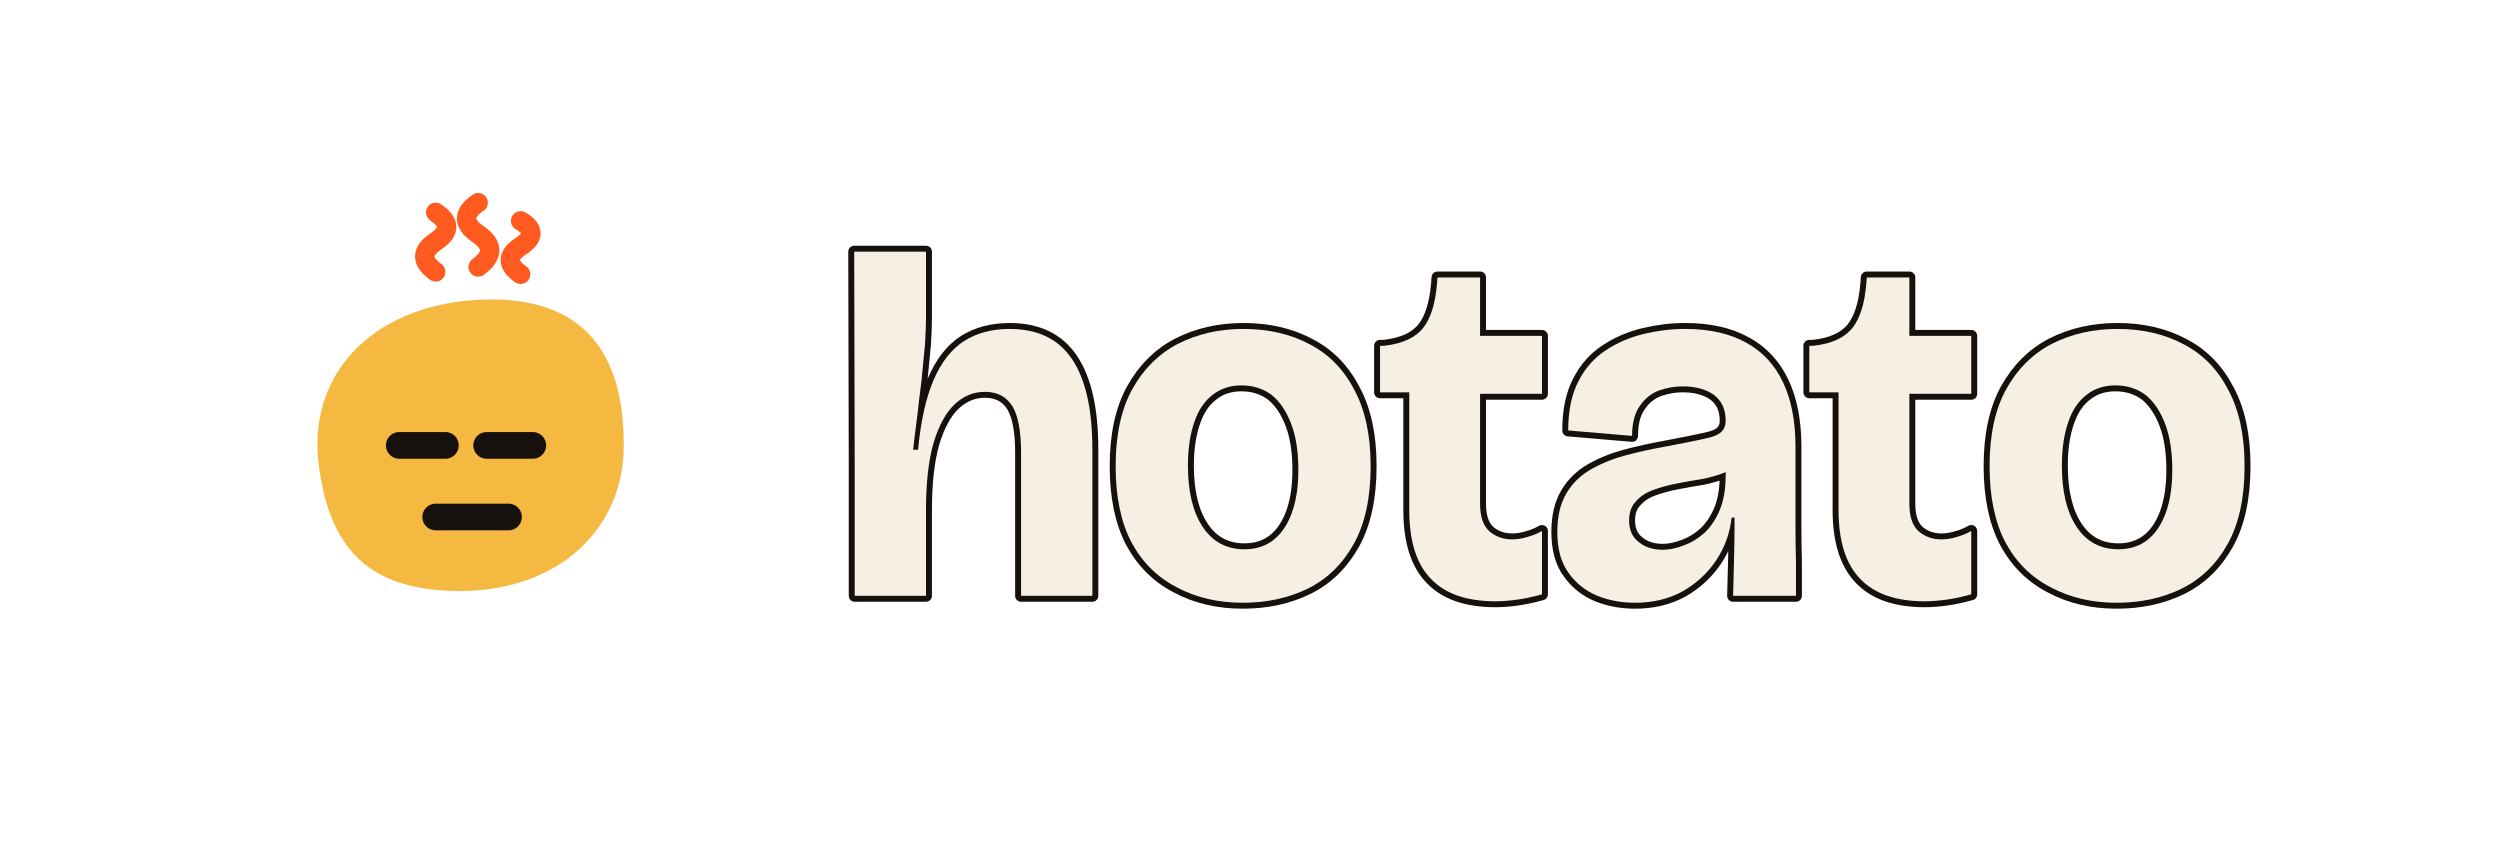
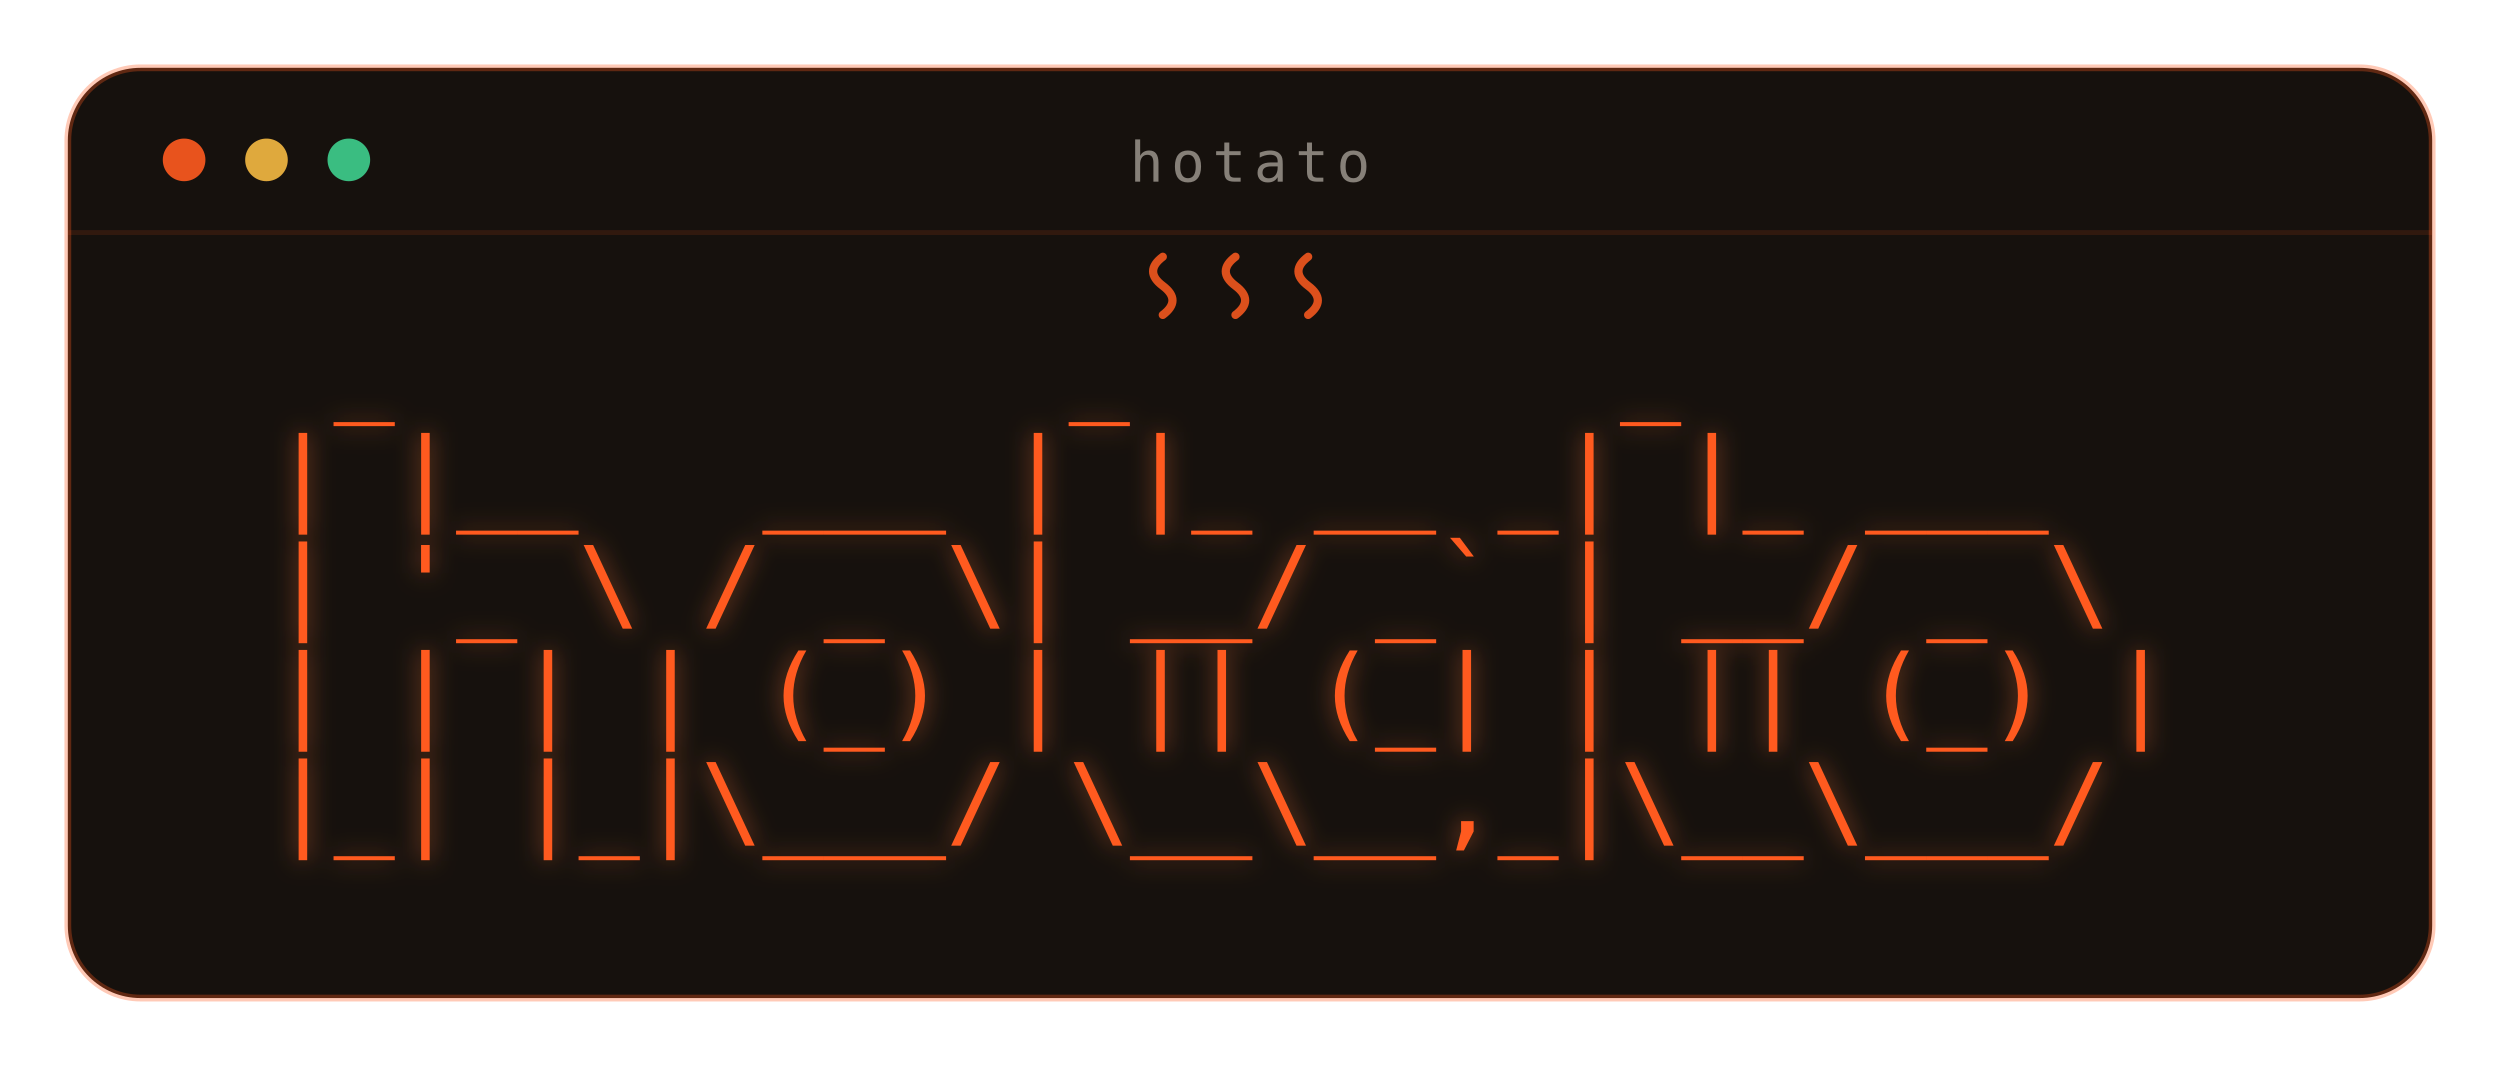
- <svg xmlns="http://www.w3.org/2000/svg" viewBox="0 0 515 176" width="515" height="176" role="img" aria-label="hotato">
-   <g transform="translate(46 38) scale(2.5)">
-     <g fill="none" stroke="#ff5a1f" stroke-linecap="round" stroke-width="1.6">
-       <path d="M17.5 7.2 q-1.8 -1.3 0 -2.5 q1.8 -1.2 0 -2.4" />
-       <path d="M21 6.8 q1.9 -1.4 0 -2.7 q-1.9 -1.3 0 -2.6" />
-       <path d="M24.5 7.4 q-1.7 -1.2 0 -2.3 q1.7 -1.1 0 -2.1" />
-     </g>
-     <path d="M8 24c-1.5-8 4-14 13-14.5 10-.5 12 6 12 12 0 7-5.5 12-13.5 12C12 33.5 9 30 8 24Z" fill="#f5b942" />
-     <g stroke="#16110d" stroke-width="2.2" stroke-linecap="round">
-       <line x1="14.5" y1="21.5" x2="18.3" y2="21.5" />
-       <line x1="21.7" y1="21.5" x2="25.5" y2="21.5" />
-       <line x1="17.5" y1="27.4" x2="23.5" y2="27.4" />
-     </g>
+ <svg xmlns="http://www.w3.org/2000/svg" viewBox="0 0 516 220" width="516" height="220" role="img" aria-label="hotato">
+   <defs>
+     <filter id="g" x="-20%" y="-40%" width="140%" height="180%">
+       <feGaussianBlur stdDeviation="2.4" />
+     </filter>
+   </defs>
+   <rect x="14" y="14" width="488" height="192" rx="15" fill="#16110d" stroke="#ff5a1f" stroke-opacity="0.32" stroke-width="1.4" />
+   <circle cx="38" cy="33" r="4.4" fill="#ff5a1f" opacity="0.9" />
+   <circle cx="55" cy="33" r="4.4" fill="#f5b942" opacity="0.9" />
+   <circle cx="72" cy="33" r="4.4" fill="#3ecf8e" opacity="0.9" />
+   <text x="258.0" y="37.5" text-anchor="middle" font-family="'Spline Sans Mono','SFMono-Regular',ui-monospace,'DejaVu Sans Mono',Menlo,Consolas,monospace" font-size="11.5" letter-spacing="0.14em" fill="#f6efe4" opacity="0.5">hotato</text>
+   <line x1="14" y1="48" x2="502" y2="48" stroke="#ff5a1f" stroke-opacity="0.12" stroke-width="1" />
+   <g fill="none" stroke="#ff5a1f" stroke-width="1.7" stroke-linecap="round" opacity="0.85">
+     <path d="M240.0 65 q4 -3 0 -6 q-4 -3 0 -6" />
+     <path d="M255.0 65 q4 -3 0 -6 q-4 -3 0 -6" />
+     <path d="M270.0 65 q4 -3 0 -6 q-4 -3 0 -6" />
  </g>
-   <g fill="#f6efe4" stroke="#16110d" stroke-width="24" stroke-linejoin="round" paint-order="stroke" transform="translate(172.09 122.74) scale(0.102 -0.102)">
-     <path transform="translate(0 0)" d="M39 0V266L38 695H183V561Q183 541 181 508Q178 474 174 435Q169 397 165 360Q160 323 157 295H167Q175 381 198 435Q221 489 259 514Q298 539 352 539Q437 539 478 478Q519 417 519 296V0H375V289Q375 353 358 382Q340 412 302 412Q267 412 240 386Q214 361 198 308Q183 255 183 173V0Z" />
-     <path transform="translate(541 0)" d="M282 -14Q207 -14 149 17Q90 47 57 108Q25 169 25 262Q25 357 59 418Q93 479 151 509Q210 539 283 539Q359 539 417 508Q475 478 507 416Q540 355 540 262Q540 166 506 105Q472 44 414 15Q355 -14 282 -14ZM285 94Q320 94 344 113Q368 132 381 168Q394 204 394 254Q394 309 380 346Q366 384 341 405Q315 425 279 425Q245 425 221 406Q196 387 184 351Q171 314 171 263Q171 184 201 139Q231 94 285 94Z" />
-     <path transform="translate(1093 0)" d="M240 -11Q153 -11 110 34Q66 79 66 173V411H7V505H15Q70 511 94 541Q117 570 122 630L123 643H209V525H334V408H209V186Q209 148 227 131Q246 114 274 114Q289 114 305 119Q320 123 334 131V3Q305 -5 282 -8Q259 -11 240 -11Z" />
-     <path transform="translate(1439 0)" d="M176 -14Q135 -14 100 0Q64 15 42 46Q19 77 19 129Q19 177 38 208Q56 238 88 256Q120 274 158 284Q196 294 235 301Q288 311 315 317Q341 322 350 331Q359 339 359 354Q359 388 335 406Q311 423 272 423Q249 423 225 415Q201 406 186 384Q170 362 170 323L41 334Q41 394 62 434Q82 473 117 496Q152 519 194 529Q236 539 277 539Q351 539 401 511Q450 484 475 431Q500 378 500 301V206Q500 172 500 137Q500 103 501 68Q501 34 501 0H374Q375 38 376 77Q377 116 377 158H371Q366 111 340 72Q314 33 272 9Q230 -14 176 -14ZM232 93Q252 93 275 102Q297 110 316 127Q335 145 347 173Q359 202 359 243L360 266L386 271Q378 257 357 249Q337 241 312 236Q287 232 261 227Q235 222 213 214Q191 206 178 191Q164 177 164 152Q164 124 183 109Q202 93 232 93Z" />
-     <path transform="translate(1960 0)" d="M240 -11Q153 -11 110 34Q66 79 66 173V411H7V505H15Q70 511 94 541Q117 570 122 630L123 643H209V525H334V408H209V186Q209 148 227 131Q246 114 274 114Q289 114 305 119Q320 123 334 131V3Q305 -5 282 -8Q259 -11 240 -11Z" />
-     <path transform="translate(2306 0)" d="M282 -14Q207 -14 149 17Q90 47 57 108Q25 169 25 262Q25 357 59 418Q93 479 151 509Q210 539 283 539Q359 539 417 508Q475 478 507 416Q540 355 540 262Q540 166 506 105Q472 44 414 15Q355 -14 282 -14ZM285 94Q320 94 344 113Q368 132 381 168Q394 204 394 254Q394 309 380 346Q366 384 341 405Q315 425 279 425Q245 425 221 406Q196 387 184 351Q171 314 171 263Q171 184 201 139Q231 94 285 94Z" />
+   <g font-family="'Spline Sans Mono','SFMono-Regular',ui-monospace,'DejaVu Sans Mono',Menlo,Consolas,monospace" font-size="21" font-weight="500" fill="#ff7a3c" filter="url(#g)" opacity="0.55">
+     <text x="56.2" y="83.0" textLength="403.6" lengthAdjust="spacing" xml:space="preserve" fill="#ff7a3c"> _           _        _        </text>
+     <text x="56.2" y="105.4" textLength="403.6" lengthAdjust="spacing" xml:space="preserve" fill="#ff7a3c">| |__   ___ | |_ __ _| |_ ___  </text>
+     <text x="56.2" y="127.8" textLength="403.6" lengthAdjust="spacing" xml:space="preserve" fill="#ff7a3c">| '_ \ / _ \| __/ _` | __/ _ \ </text>
+     <text x="56.2" y="150.2" textLength="403.6" lengthAdjust="spacing" xml:space="preserve" fill="#ff7a3c">| | | | (_) | || (_| | || (_) |</text>
+     <text x="56.2" y="172.6" textLength="403.6" lengthAdjust="spacing" xml:space="preserve" fill="#ff7a3c">|_| |_|\___/ \__\__,_|\__\___/ </text>
+   </g>
+   <g font-family="'Spline Sans Mono','SFMono-Regular',ui-monospace,'DejaVu Sans Mono',Menlo,Consolas,monospace" font-size="21" font-weight="500">
+     <text x="56.2" y="83.0" textLength="403.6" lengthAdjust="spacing" xml:space="preserve" fill="#ff5a1f"> _           _        _        </text>
+     <text x="56.2" y="105.4" textLength="403.6" lengthAdjust="spacing" xml:space="preserve" fill="#ff5a1f">| |__   ___ | |_ __ _| |_ ___  </text>
+     <text x="56.2" y="127.8" textLength="403.6" lengthAdjust="spacing" xml:space="preserve" fill="#ff5a1f">| '_ \ / _ \| __/ _` | __/ _ \ </text>
+     <text x="56.2" y="150.2" textLength="403.6" lengthAdjust="spacing" xml:space="preserve" fill="#ff5a1f">| | | | (_) | || (_| | || (_) |</text>
+     <text x="56.2" y="172.6" textLength="403.6" lengthAdjust="spacing" xml:space="preserve" fill="#ff5a1f">|_| |_|\___/ \__\__,_|\__\___/ </text>
  </g>
</svg>
